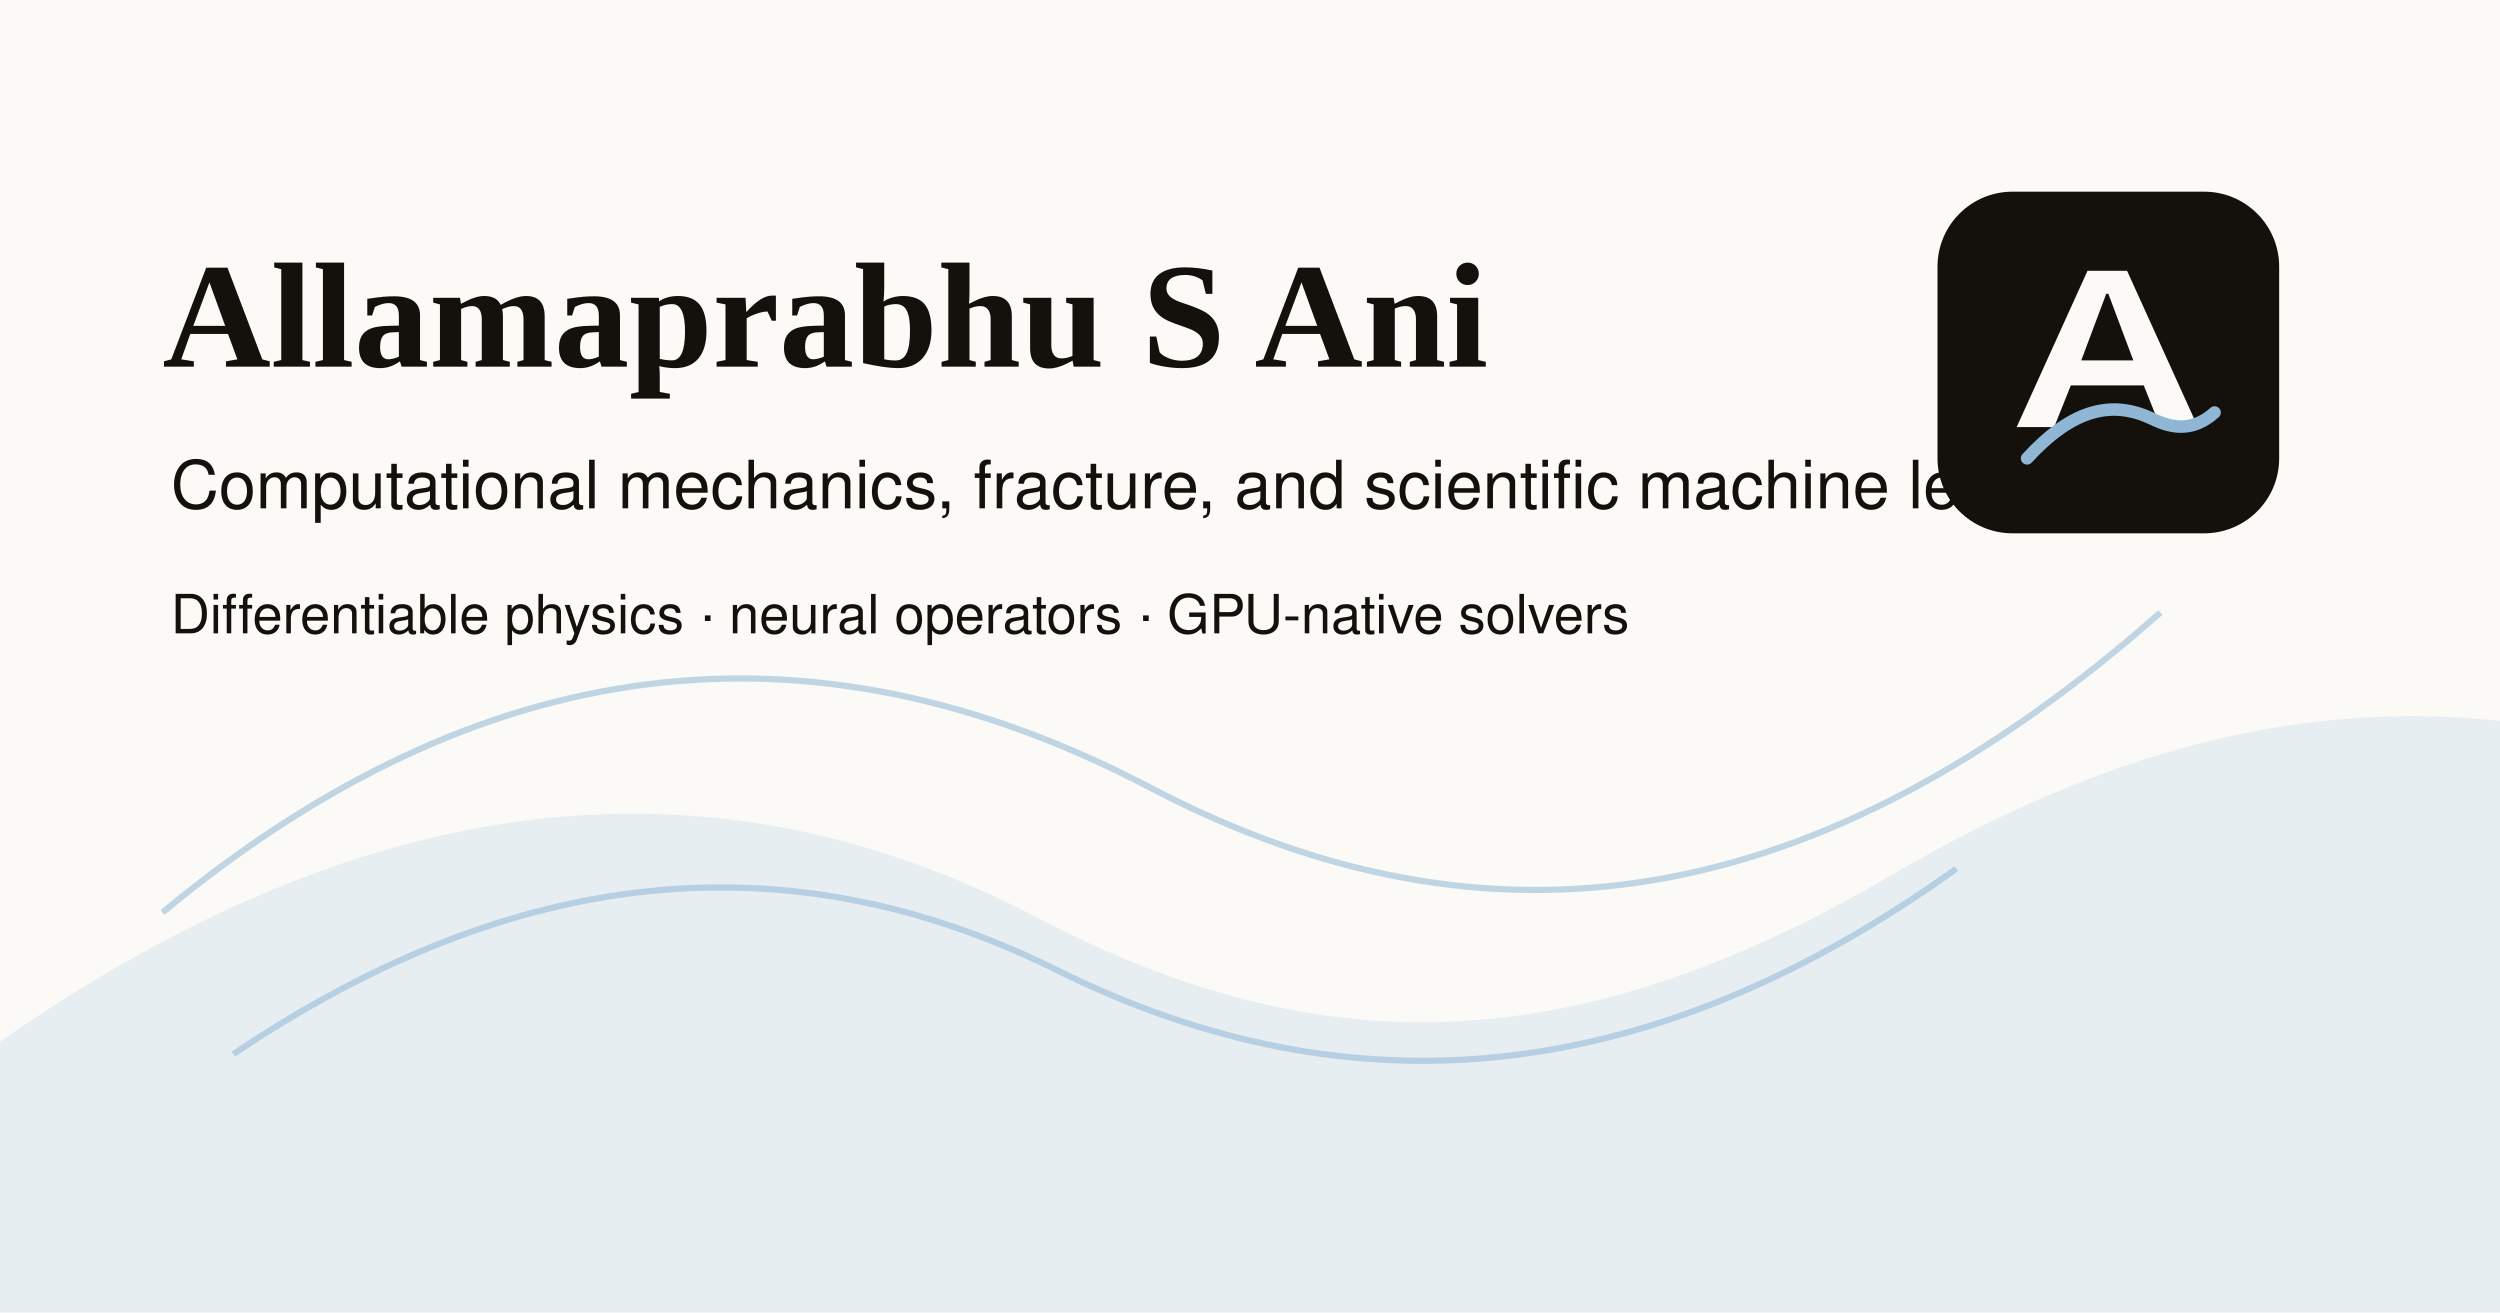
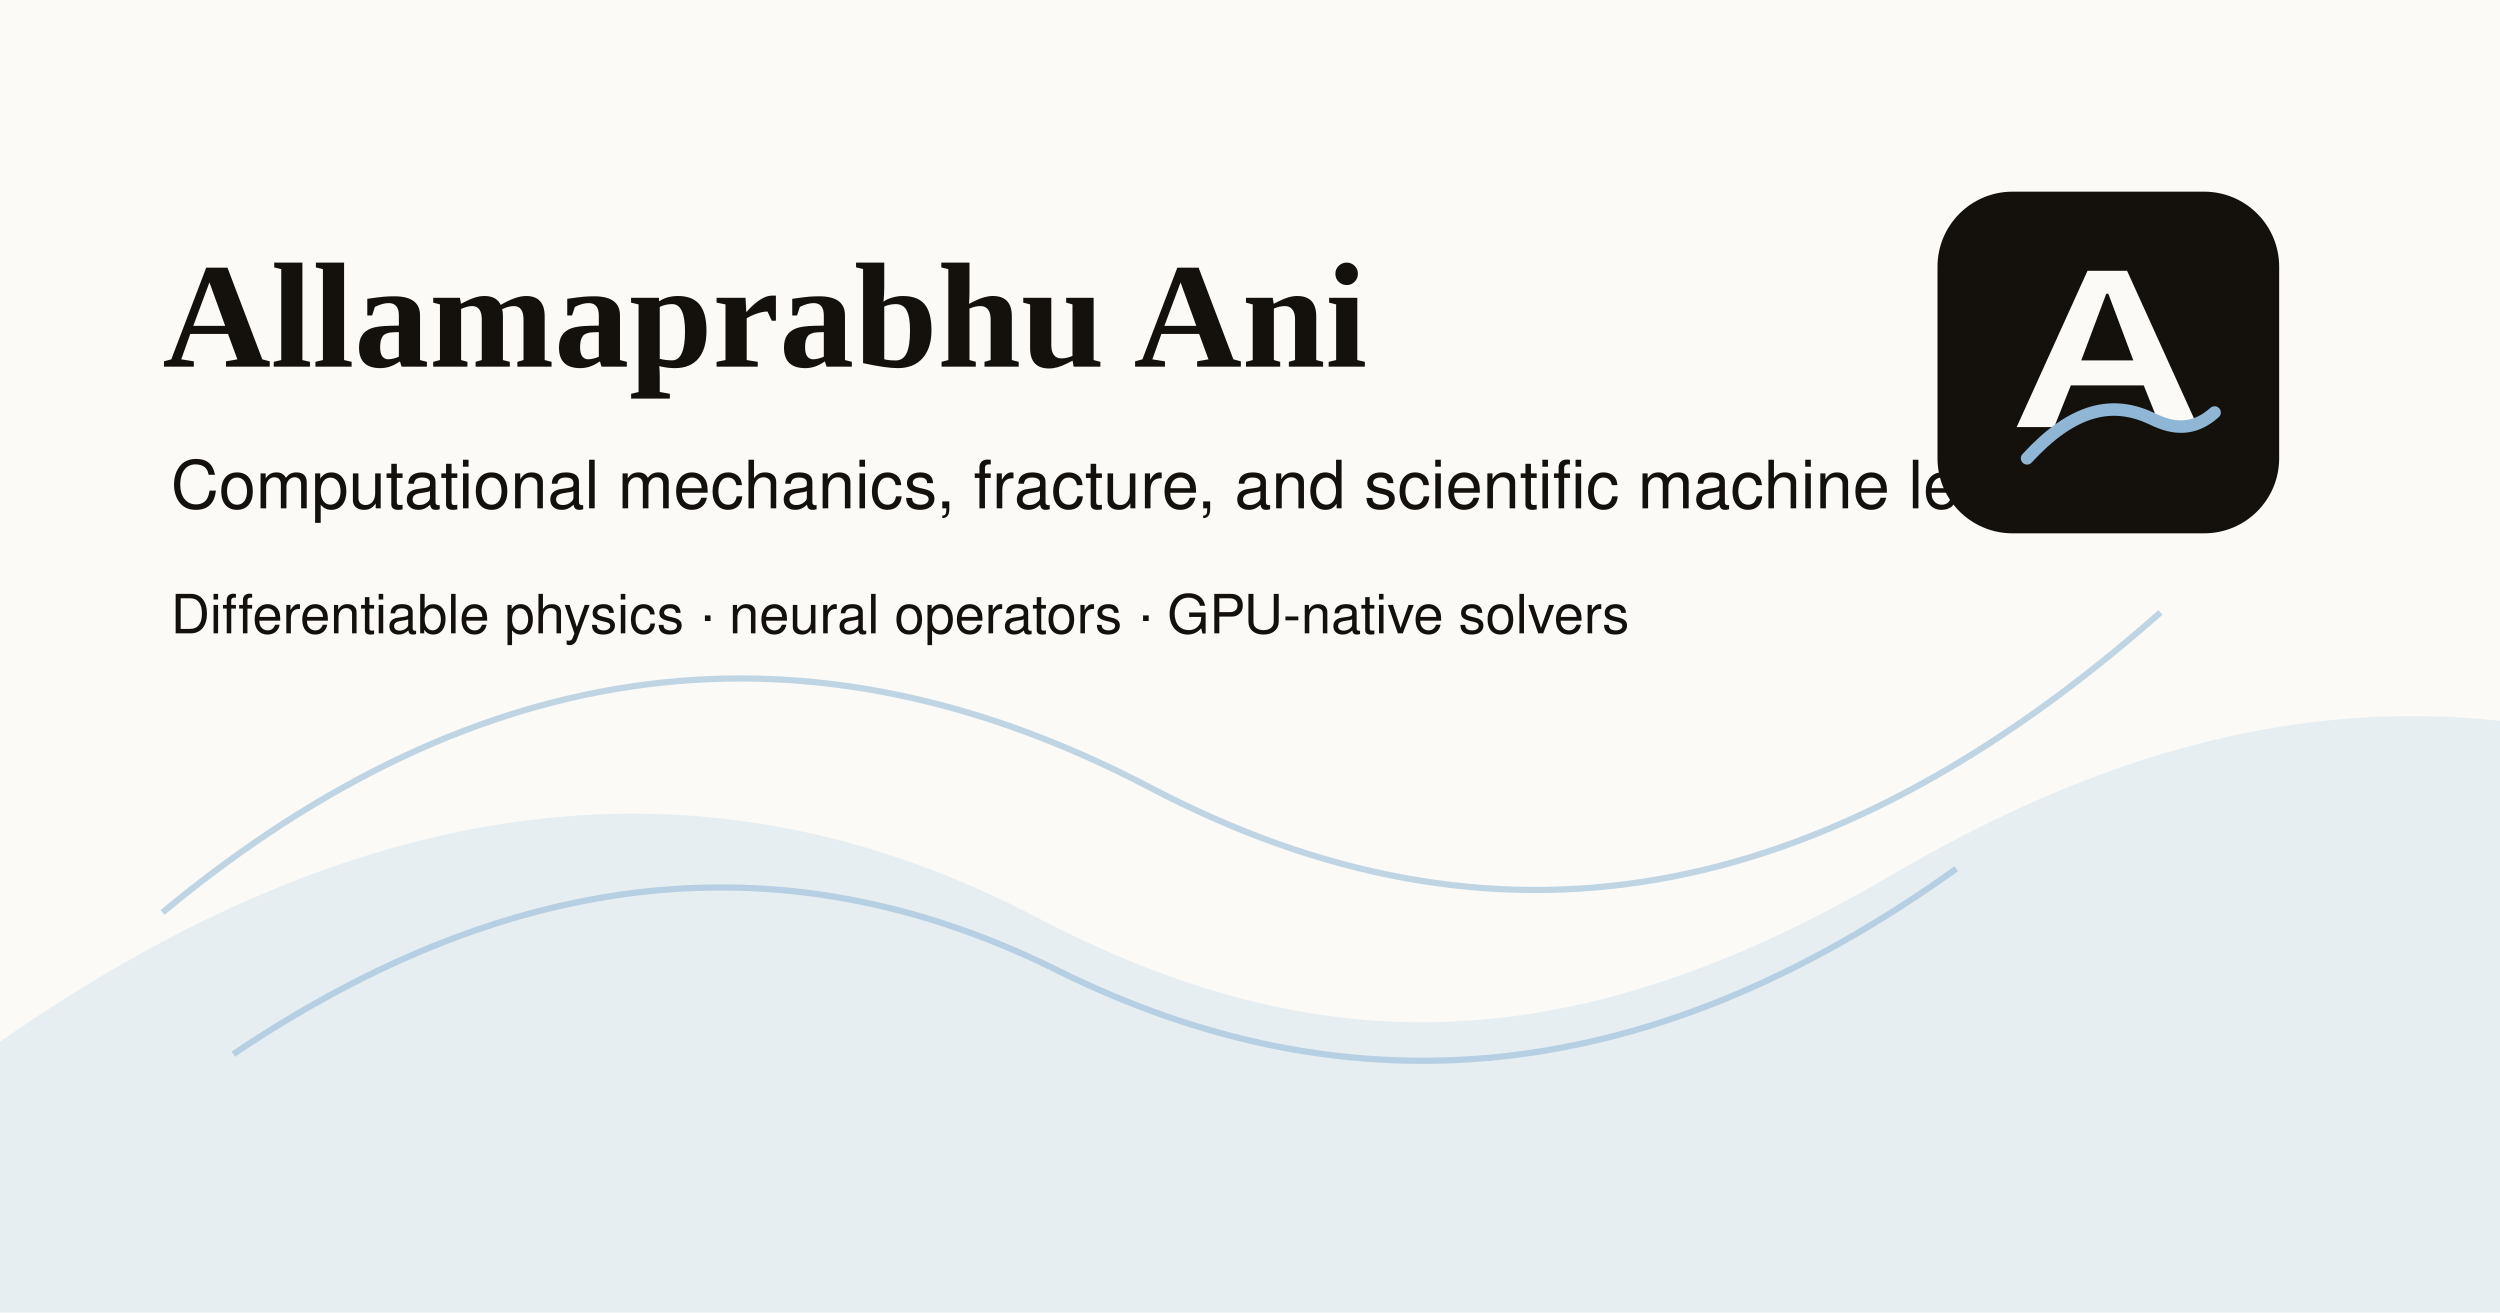
<svg xmlns="http://www.w3.org/2000/svg" viewBox="0 0 1200 630">
  <rect width="1200" height="630" fill="#fbfaf7" />
  <path d="M0 500c175-122 340-142 497-60 137 72 259 69 411-20 104-61 198-84 292-74v284H0Z" fill="#e7eef2" />
  <g fill="none" stroke="#8fb7d5" stroke-width="3" opacity=".55">
    <path d="M78 438C230 312 388 292 552 378s322 60 485-84" />
    <path d="M112 506c135-91 266-104 394-41 144 72 288 56 433-48" />
  </g>
  <g fill="#14110d">
-     <text x="78" y="176" font-family="Georgia, 'Times New Roman', serif" font-size="72" font-weight="700">Allamaprabhu S Ani</text>
+     <text x="78" y="176" font-family="Georgia, 'Times New Roman', serif" font-size="72" font-weight="700">Allamaprabhu Ani</text>
    <text x="82" y="244" font-family="Helvetica, Arial, sans-serif" font-size="32">Computational mechanics, fracture, and scientific machine learning</text>
    <text x="82" y="304" font-family="Helvetica, Arial, sans-serif" font-size="26">Differentiable physics · neural operators · GPU-native solvers</text>
  </g>
  <g transform="translate(930 92)">
    <rect width="164" height="164" rx="36" fill="#14110d" />
    <path d="M38 113 72 38h19l34 75h-18l-8-20H64l-8 20H38Zm31-32h25L82 49h-1L69 81Z" fill="#fbfaf7" />
    <path d="M43 128c22-24 41-28 60-19 10 5 20 6 30-3" fill="none" stroke="#8fb7d5" stroke-width="6" stroke-linecap="round" />
  </g>
</svg>
